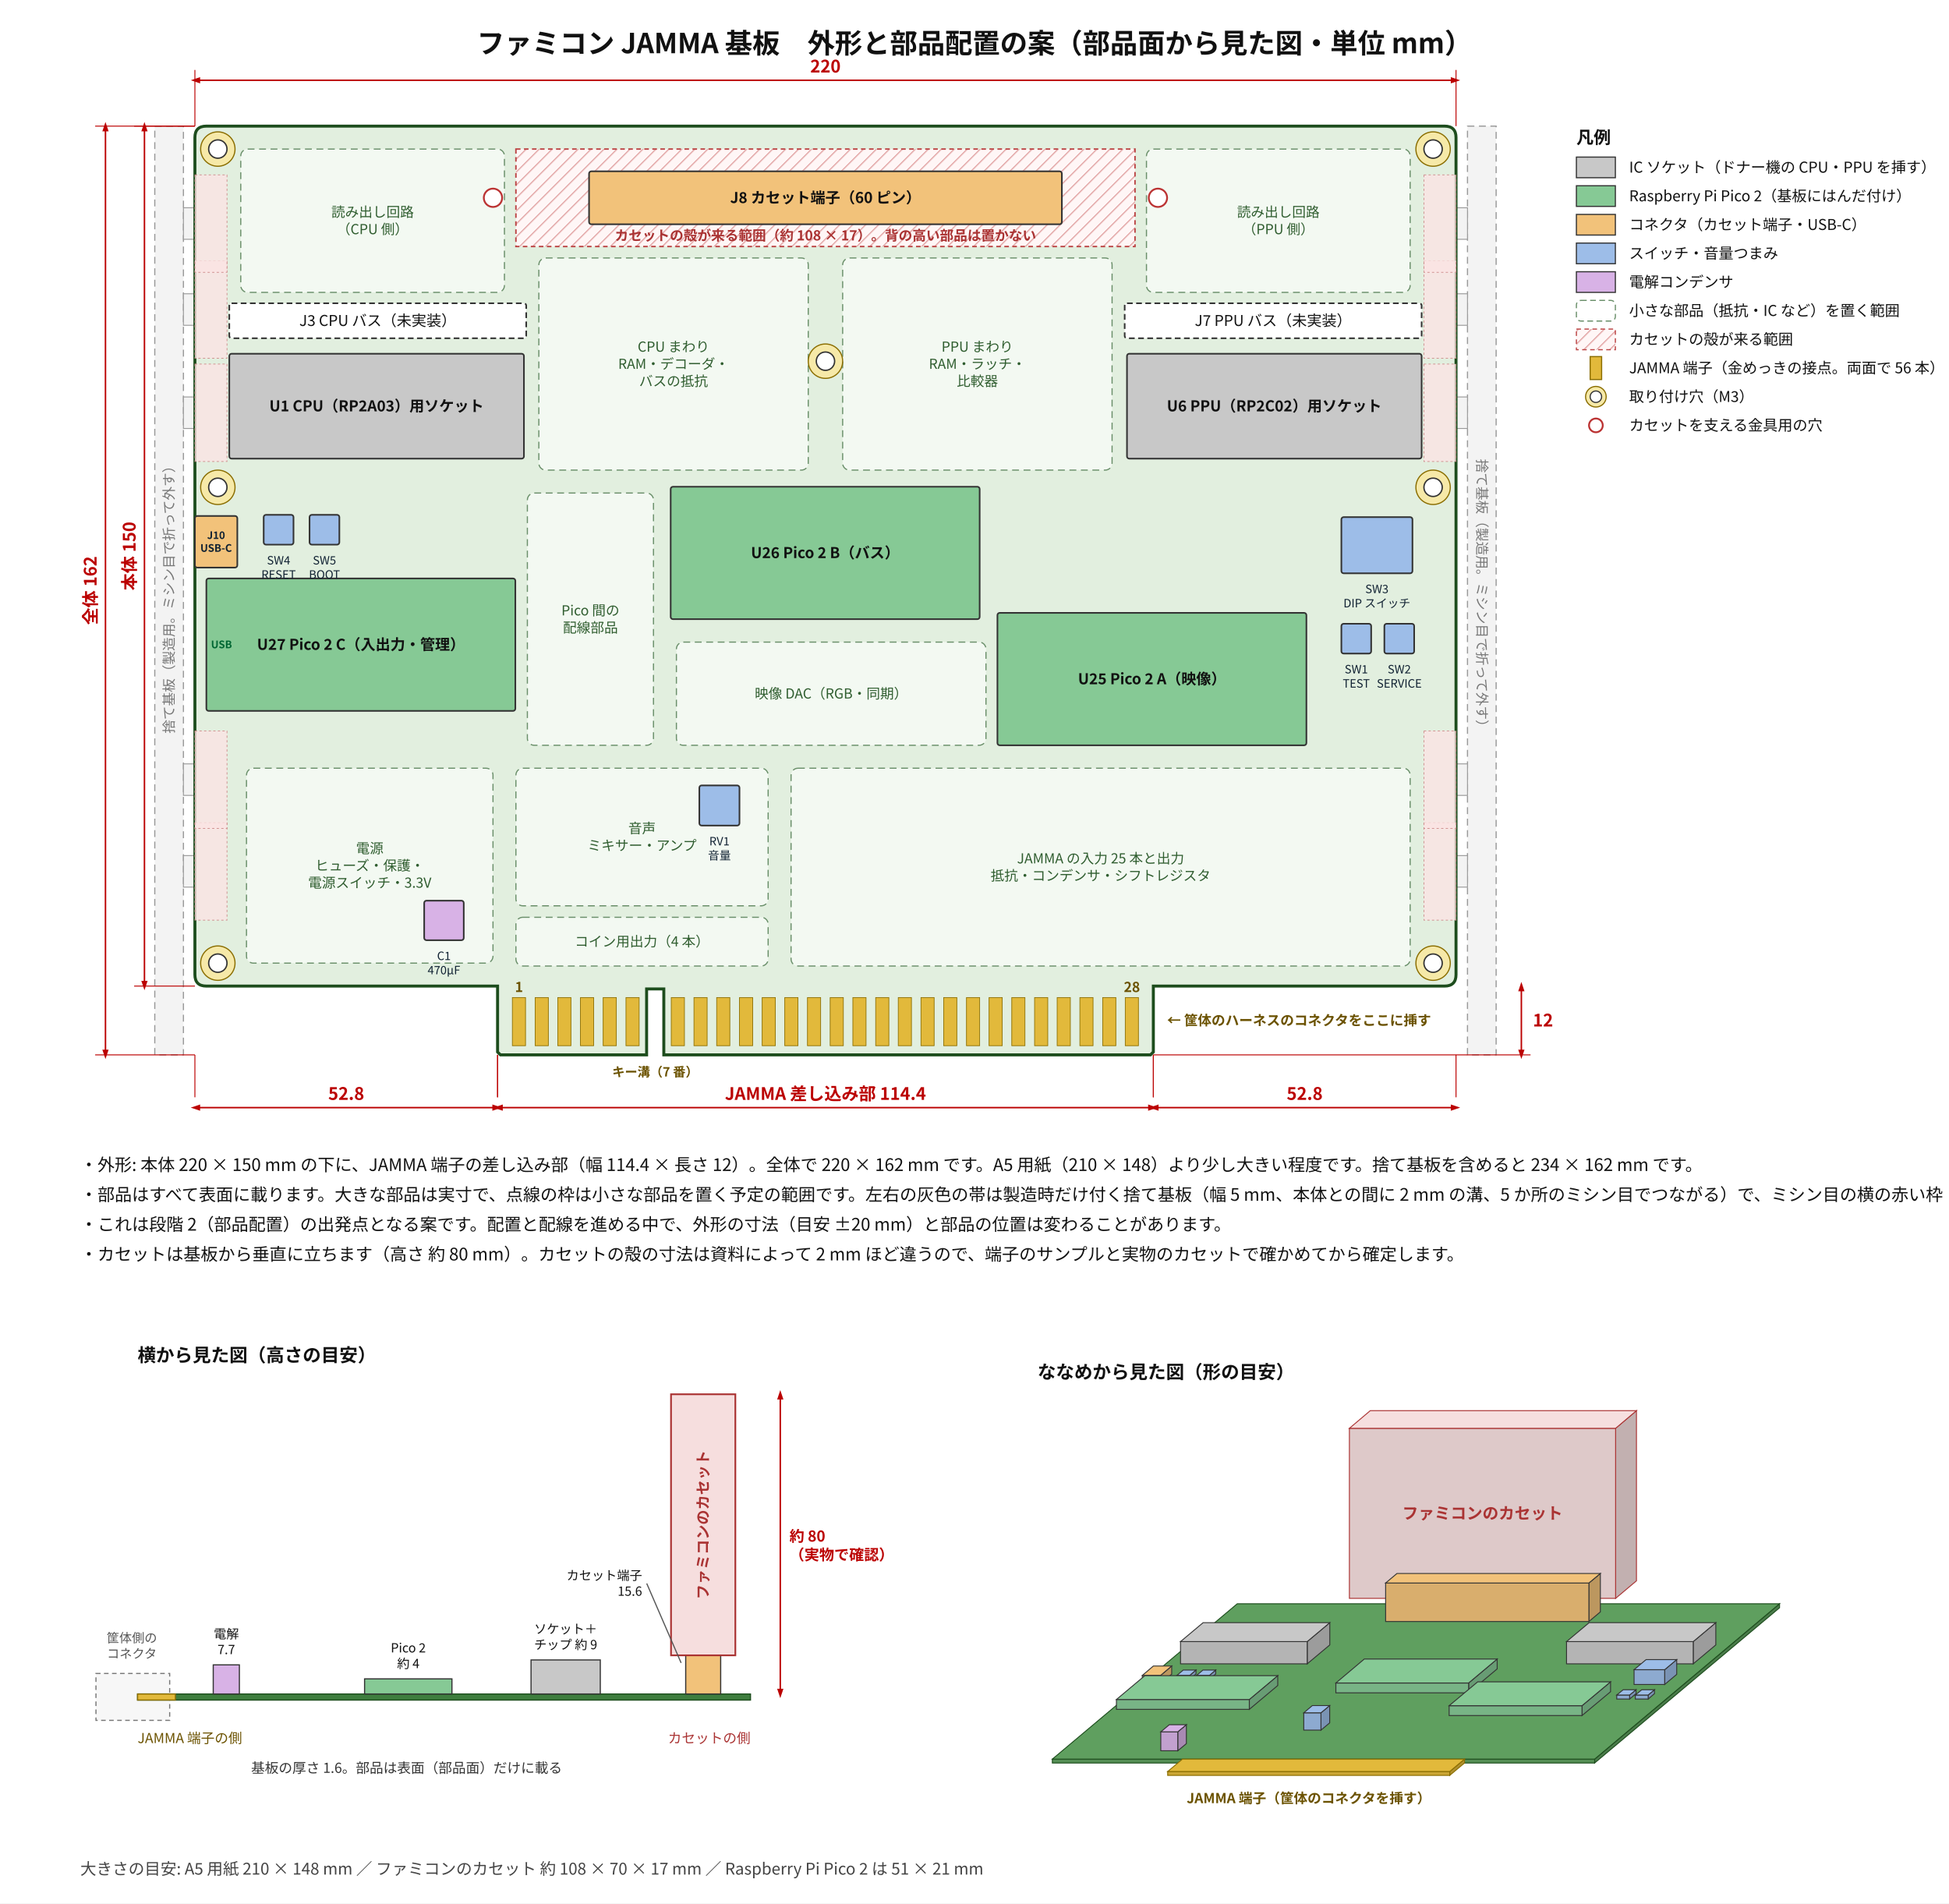
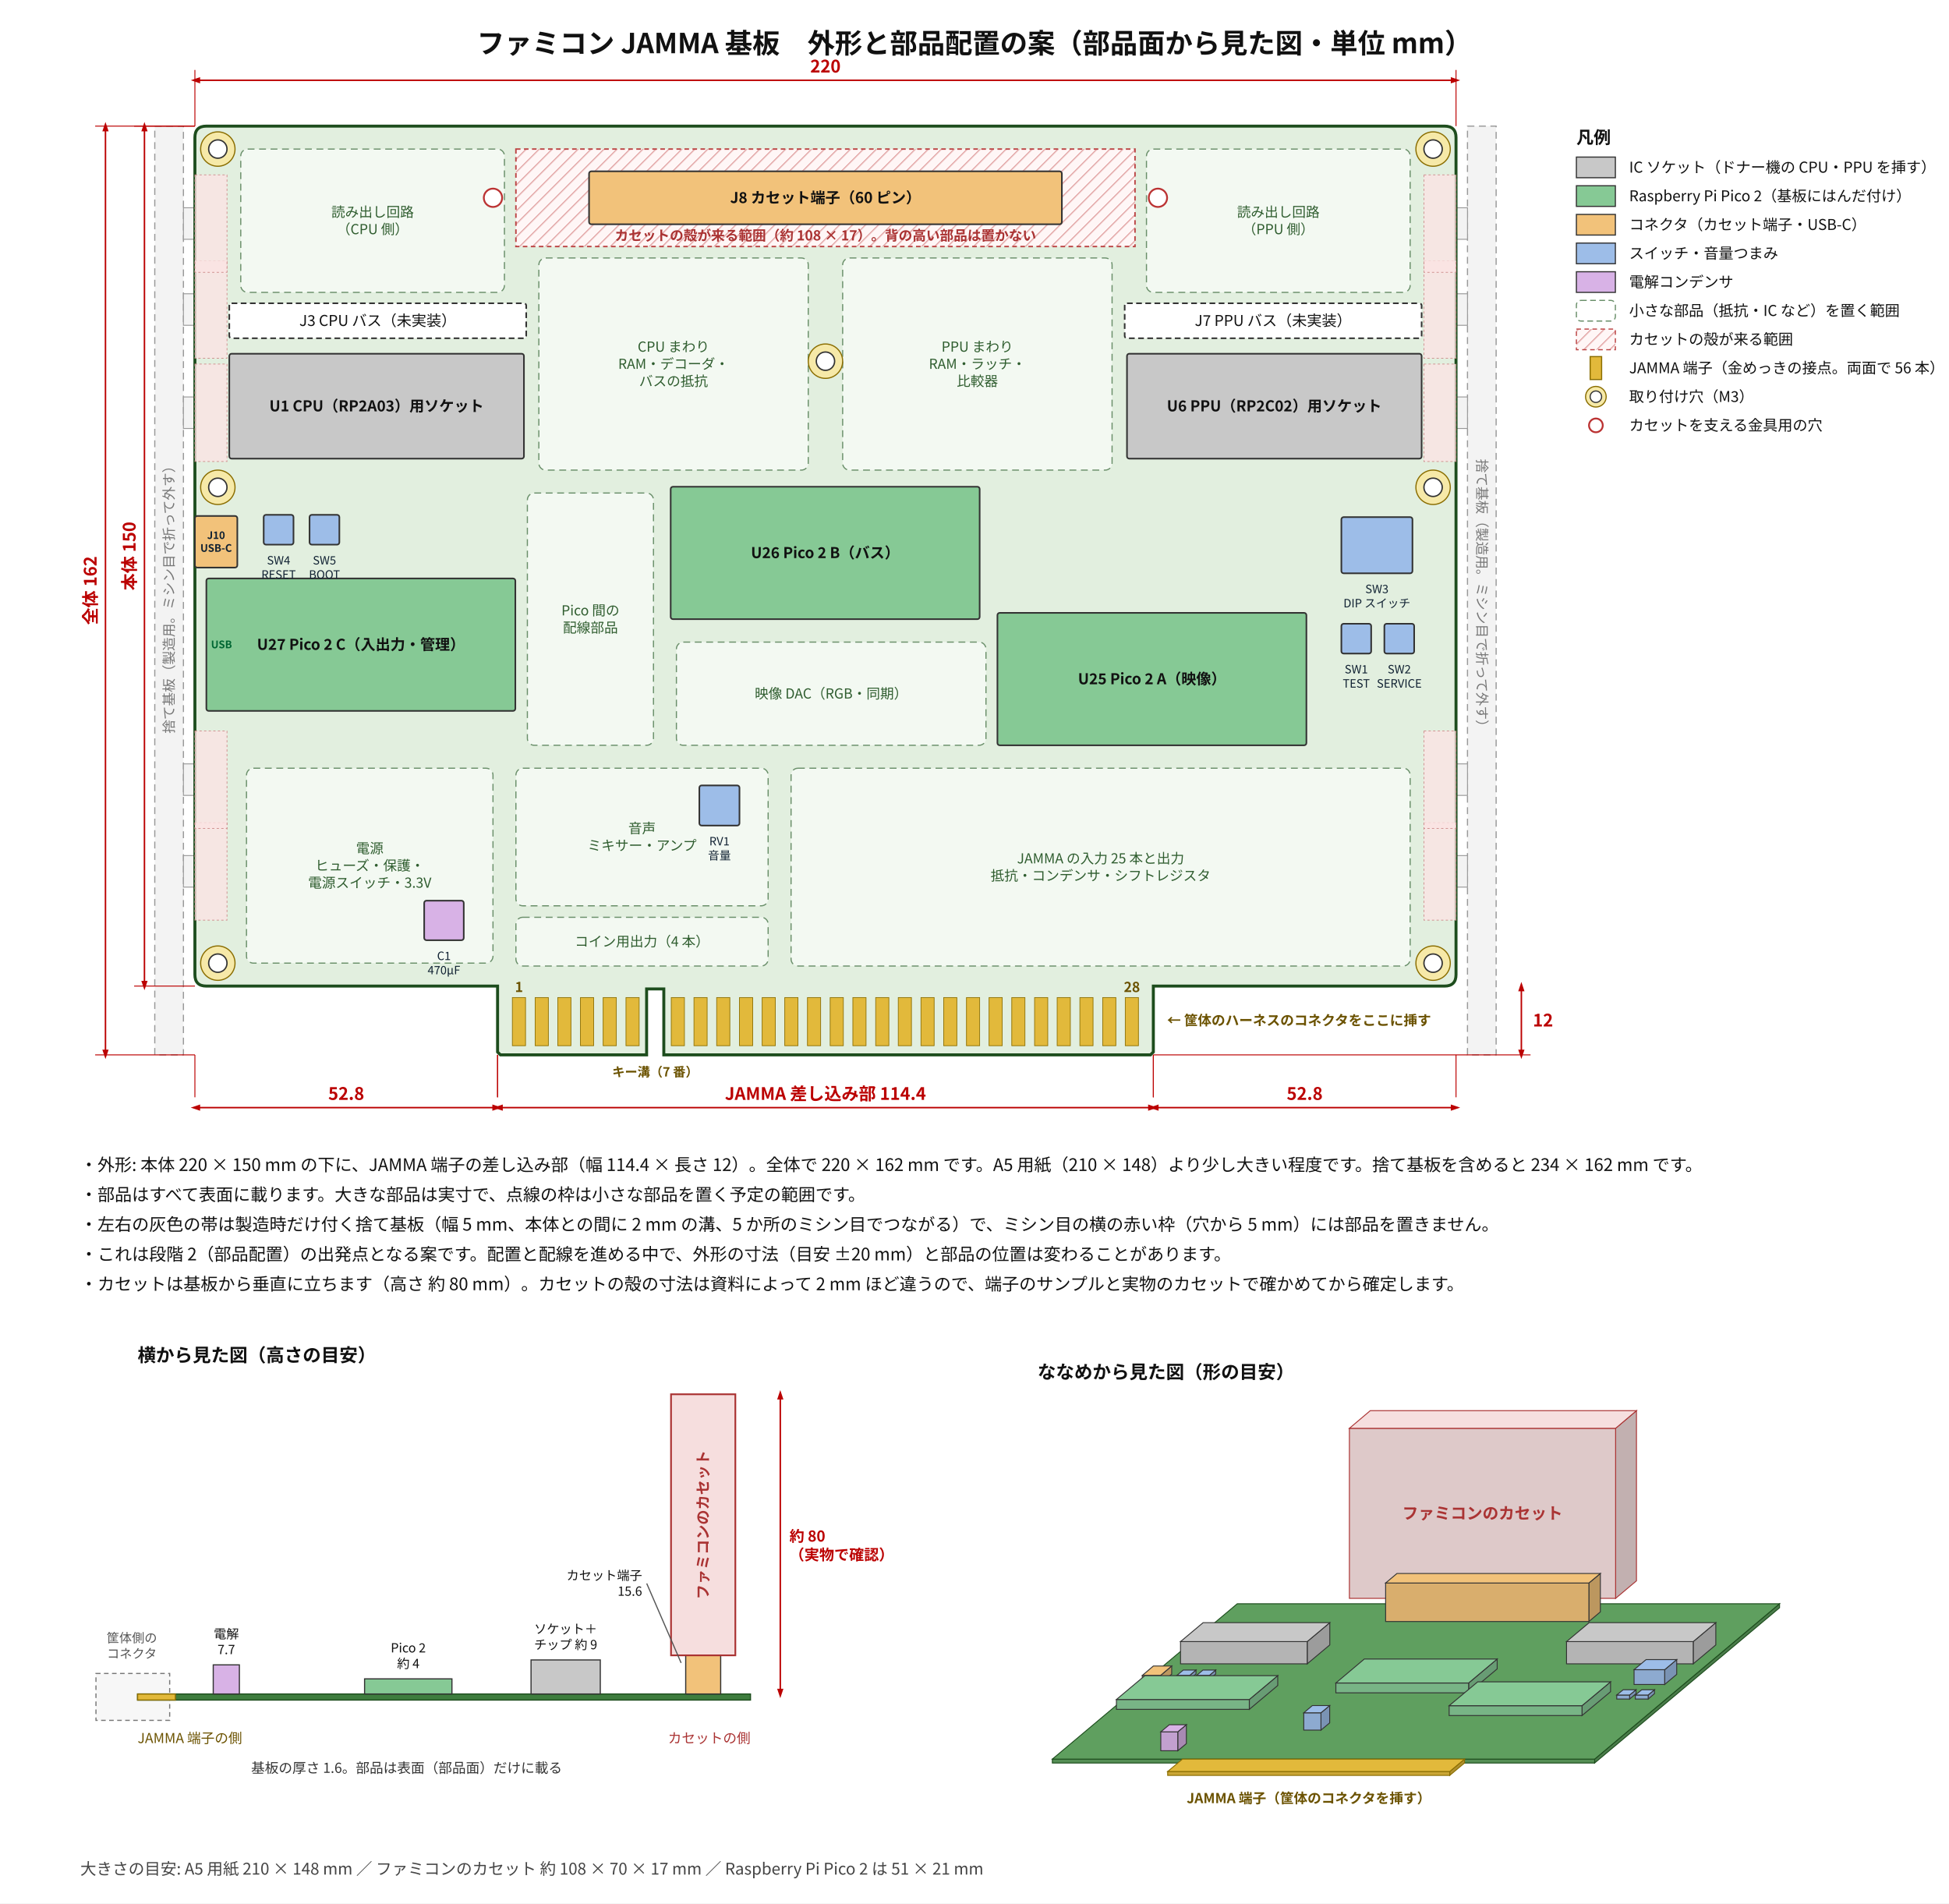
<svg xmlns="http://www.w3.org/2000/svg" width="1700" height="1660" viewBox="0 0 1700 1660" font-family="IPAPGothic, 'IPA Pゴシック', 'Noto Sans CJK JP', sans-serif">
  <defs>
    <marker id="a" viewBox="0 0 10 10" refX="5" refY="5" markerWidth="7" markerHeight="7" orient="auto-start-reverse">
      <path d="M 0 2 L 9 5 L 0 8 z" fill="#b00" />
    </marker>
    <pattern id="hatch" width="8" height="8" patternUnits="userSpaceOnUse" patternTransform="rotate(45)">
      <rect width="8" height="8" fill="#fff6f6" />
      <line x1="0" y1="0" x2="0" y2="8" stroke="#e2a5a5" stroke-width="2" />
    </pattern>
  </defs>
  <rect width="1700" height="1660" fill="#ffffff" />
  <text x="850.0" y="38.0" font-size="24" text-anchor="middle" font-weight="bold" fill="#111" dominant-baseline="middle">ファミコン JAMMA 基板　外形と部品配置の案（部品面から見た図・単位 mm）</text>
  <rect x="135.0" y="110.0" width="25.0" height="810.0" fill="#f3f3f3" stroke="#999" stroke-width="1.0" rx="0" fill-opacity="1.0" stroke-dasharray="6 4" />
  <rect x="1280.0" y="110.0" width="25.0" height="810.0" fill="#f3f3f3" stroke="#999" stroke-width="1.0" rx="0" fill-opacity="1.0" stroke-dasharray="6 4" />
  <rect x="160.0" y="746.2" width="10.0" height="27.5" fill="#f3f3f3" stroke="#999" stroke-width="0.8" rx="0" fill-opacity="1.0" />
  <rect x="1270.0" y="746.2" width="10.0" height="27.5" fill="#f3f3f3" stroke="#999" stroke-width="0.8" rx="0" fill-opacity="1.0" />
  <rect x="160.0" y="666.2" width="10.0" height="27.5" fill="#f3f3f3" stroke="#999" stroke-width="0.8" rx="0" fill-opacity="1.0" />
  <rect x="1270.0" y="666.2" width="10.0" height="27.5" fill="#f3f3f3" stroke="#999" stroke-width="0.8" rx="0" fill-opacity="1.0" />
  <rect x="160.0" y="346.2" width="10.0" height="27.5" fill="#f3f3f3" stroke="#999" stroke-width="0.8" rx="0" fill-opacity="1.0" />
  <rect x="1270.0" y="346.2" width="10.0" height="27.5" fill="#f3f3f3" stroke="#999" stroke-width="0.8" rx="0" fill-opacity="1.0" />
  <rect x="160.0" y="256.2" width="10.0" height="27.5" fill="#f3f3f3" stroke="#999" stroke-width="0.8" rx="0" fill-opacity="1.0" />
  <rect x="1270.0" y="256.2" width="10.0" height="27.5" fill="#f3f3f3" stroke="#999" stroke-width="0.8" rx="0" fill-opacity="1.0" />
  <rect x="160.0" y="181.2" width="10.0" height="27.5" fill="#f3f3f3" stroke="#999" stroke-width="0.8" rx="0" fill-opacity="1.0" />
  <rect x="1270.0" y="181.2" width="10.0" height="27.5" fill="#f3f3f3" stroke="#999" stroke-width="0.8" rx="0" fill-opacity="1.0" />
  <text x="147.5" y="520.0" font-size="12" text-anchor="middle" font-weight="normal" fill="#777" dominant-baseline="middle" transform="rotate(-90 147.5 520.0)">捨て基板（製造用。ミシン目で折って外す）</text>
  <text x="1292.5" y="520.0" font-size="12" text-anchor="middle" font-weight="normal" fill="#777" dominant-baseline="middle" transform="rotate(90 1292.5 520.0)">捨て基板（製造用。ミシン目で折って外す）</text>
  <path d="M 180.0 860.0 L 434.0 860.0 L 434.0 917.5 L 436.5 920.0 L 564.0 920.0 L 564.0 862.5 L 579.0 862.5 L 579.0 920.0 L 1003.5 920.0 L 1006.0 917.5 L 1006.0 860.0 L 1260.0 860.0 Q 1270.0 860.0 1270.0 850.0 L 1270.0 120.0 Q 1270.0 110.0 1260.0 110.0 L 180.0 110.0 Q 170.0 110.0 170.0 120.0 L 170.0 850.0 Q 170.0 860.0 180.0 860.0 Z" fill="#e2efdf" stroke="#1d4d1d" stroke-width="2.6" />
  <rect x="170.0" y="717.5" width="28.0" height="85.0" fill="#fbe3e3" stroke="#c88" stroke-width="0.6" rx="0" fill-opacity="0.8" stroke-dasharray="2 2" />
  <rect x="1242.0" y="717.5" width="28.0" height="85.0" fill="#fbe3e3" stroke="#c88" stroke-width="0.6" rx="0" fill-opacity="0.8" stroke-dasharray="2 2" />
  <rect x="170.0" y="637.5" width="28.0" height="85.0" fill="#fbe3e3" stroke="#c88" stroke-width="0.6" rx="0" fill-opacity="0.8" stroke-dasharray="2 2" />
  <rect x="1242.0" y="637.5" width="28.0" height="85.0" fill="#fbe3e3" stroke="#c88" stroke-width="0.6" rx="0" fill-opacity="0.8" stroke-dasharray="2 2" />
  <rect x="170.0" y="317.5" width="28.0" height="85.0" fill="#fbe3e3" stroke="#c88" stroke-width="0.6" rx="0" fill-opacity="0.8" stroke-dasharray="2 2" />
  <rect x="1242.0" y="317.5" width="28.0" height="85.0" fill="#fbe3e3" stroke="#c88" stroke-width="0.6" rx="0" fill-opacity="0.8" stroke-dasharray="2 2" />
  <rect x="170.0" y="227.5" width="28.0" height="85.0" fill="#fbe3e3" stroke="#c88" stroke-width="0.6" rx="0" fill-opacity="0.8" stroke-dasharray="2 2" />
  <rect x="1242.0" y="227.5" width="28.0" height="85.0" fill="#fbe3e3" stroke="#c88" stroke-width="0.6" rx="0" fill-opacity="0.8" stroke-dasharray="2 2" />
  <rect x="170.0" y="152.5" width="28.0" height="85.0" fill="#fbe3e3" stroke="#c88" stroke-width="0.6" rx="0" fill-opacity="0.8" stroke-dasharray="2 2" />
  <rect x="1242.0" y="152.5" width="28.0" height="85.0" fill="#fbe3e3" stroke="#c88" stroke-width="0.6" rx="0" fill-opacity="0.8" stroke-dasharray="2 2" />
  <rect x="215.0" y="670.0" width="215.0" height="170.0" fill="#ffffff" stroke="#6a8f6a" stroke-width="1.0" rx="6" fill-opacity="0.6" stroke-dasharray="6 4" />
  <text x="322.5" y="740.0" font-size="12" text-anchor="middle" font-weight="normal" fill="#2f5d2f" dominant-baseline="middle">電源</text>
  <text x="322.5" y="755.0" font-size="12" text-anchor="middle" font-weight="normal" fill="#2f5d2f" dominant-baseline="middle">ヒューズ・保護・</text>
  <text x="322.5" y="770.0" font-size="12" text-anchor="middle" font-weight="normal" fill="#2f5d2f" dominant-baseline="middle">電源スイッチ・3.3V</text>
  <rect x="450.0" y="800.0" width="220.0" height="42.5" fill="#ffffff" stroke="#6a8f6a" stroke-width="1.0" rx="6" fill-opacity="0.6" stroke-dasharray="6 4" />
  <text x="560.0" y="821.2" font-size="12" text-anchor="middle" font-weight="normal" fill="#2f5d2f" dominant-baseline="middle">コイン用出力（4 本）</text>
  <rect x="450.0" y="670.0" width="220.0" height="120.0" fill="#ffffff" stroke="#6a8f6a" stroke-width="1.0" rx="6" fill-opacity="0.6" stroke-dasharray="6 4" />
  <text x="560.0" y="722.5" font-size="12" text-anchor="middle" font-weight="normal" fill="#2f5d2f" dominant-baseline="middle">音声</text>
  <text x="560.0" y="737.5" font-size="12" text-anchor="middle" font-weight="normal" fill="#2f5d2f" dominant-baseline="middle">ミキサー・アンプ</text>
  <rect x="690.0" y="670.0" width="540.0" height="172.5" fill="#ffffff" stroke="#6a8f6a" stroke-width="1.0" rx="6" fill-opacity="0.6" stroke-dasharray="6 4" />
  <text x="960.0" y="748.8" font-size="12" text-anchor="middle" font-weight="normal" fill="#2f5d2f" dominant-baseline="middle">JAMMA の入力 25 本と出力</text>
  <text x="960.0" y="763.8" font-size="12" text-anchor="middle" font-weight="normal" fill="#2f5d2f" dominant-baseline="middle">抵抗・コンデンサ・シフトレジスタ</text>
  <rect x="590.0" y="560.0" width="270.0" height="90.0" fill="#ffffff" stroke="#6a8f6a" stroke-width="1.0" rx="6" fill-opacity="0.6" stroke-dasharray="6 4" />
  <text x="725.0" y="605.0" font-size="12" text-anchor="middle" font-weight="normal" fill="#2f5d2f" dominant-baseline="middle">映像 DAC（RGB・同期）</text>
  <rect x="460.0" y="430.0" width="110.0" height="220.0" fill="#ffffff" stroke="#6a8f6a" stroke-width="1.0" rx="6" fill-opacity="0.6" stroke-dasharray="6 4" />
  <text x="515.0" y="532.5" font-size="12" text-anchor="middle" font-weight="normal" fill="#2f5d2f" dominant-baseline="middle">Pico 間の</text>
  <text x="515.0" y="547.5" font-size="12" text-anchor="middle" font-weight="normal" fill="#2f5d2f" dominant-baseline="middle">配線部品</text>
  <rect x="470.0" y="225.0" width="235.0" height="185.0" fill="#ffffff" stroke="#6a8f6a" stroke-width="1.0" rx="6" fill-opacity="0.6" stroke-dasharray="6 4" />
  <text x="587.5" y="302.5" font-size="12" text-anchor="middle" font-weight="normal" fill="#2f5d2f" dominant-baseline="middle">CPU まわり</text>
  <text x="587.5" y="317.5" font-size="12" text-anchor="middle" font-weight="normal" fill="#2f5d2f" dominant-baseline="middle">RAM・デコーダ・</text>
  <text x="587.5" y="332.5" font-size="12" text-anchor="middle" font-weight="normal" fill="#2f5d2f" dominant-baseline="middle">バスの抵抗</text>
  <rect x="735.0" y="225.0" width="235.0" height="185.0" fill="#ffffff" stroke="#6a8f6a" stroke-width="1.0" rx="6" fill-opacity="0.6" stroke-dasharray="6 4" />
  <text x="852.5" y="302.5" font-size="12" text-anchor="middle" font-weight="normal" fill="#2f5d2f" dominant-baseline="middle">PPU まわり</text>
  <text x="852.5" y="317.5" font-size="12" text-anchor="middle" font-weight="normal" fill="#2f5d2f" dominant-baseline="middle">RAM・ラッチ・</text>
  <text x="852.5" y="332.5" font-size="12" text-anchor="middle" font-weight="normal" fill="#2f5d2f" dominant-baseline="middle">比較器</text>
  <rect x="210.0" y="130.0" width="230.0" height="125.0" fill="#ffffff" stroke="#6a8f6a" stroke-width="1.0" rx="6" fill-opacity="0.6" stroke-dasharray="6 4" />
  <text x="325.0" y="185.0" font-size="12" text-anchor="middle" font-weight="normal" fill="#2f5d2f" dominant-baseline="middle">読み出し回路</text>
  <text x="325.0" y="200.0" font-size="12" text-anchor="middle" font-weight="normal" fill="#2f5d2f" dominant-baseline="middle">（CPU 側）</text>
  <rect x="1000.0" y="130.0" width="230.0" height="125.0" fill="#ffffff" stroke="#6a8f6a" stroke-width="1.0" rx="6" fill-opacity="0.6" stroke-dasharray="6 4" />
  <text x="1115.0" y="185.0" font-size="12" text-anchor="middle" font-weight="normal" fill="#2f5d2f" dominant-baseline="middle">読み出し回路</text>
  <text x="1115.0" y="200.0" font-size="12" text-anchor="middle" font-weight="normal" fill="#2f5d2f" dominant-baseline="middle">（PPU 側）</text>
  <rect x="450.0" y="130.0" width="540.0" height="85.0" fill="url(#hatch)" stroke="#b44" stroke-width="1.3" rx="0" fill-opacity="1.0" stroke-dasharray="4 3" />
  <text x="720.0" y="205.5" font-size="12" text-anchor="middle" font-weight="bold" fill="#a33" dominant-baseline="middle">カセットの殻が来る範囲（約 108 × 17）。背の高い部品は置かない</text>
  <rect x="513.8" y="149.4" width="412.4" height="46.2" fill="#f2c27a" stroke="#333" stroke-width="1.4" rx="2" fill-opacity="1.0" />
  <text x="720.0" y="172.5" font-size="13" text-anchor="middle" font-weight="bold" fill="#111" dominant-baseline="middle">J8 カセット端子（60 ピン）</text>
  <rect x="200.0" y="308.5" width="257.0" height="91.5" fill="#c8c8c8" stroke="#333" stroke-width="1.4" rx="2" fill-opacity="1.0" />
  <text x="328.5" y="354.2" font-size="13" text-anchor="middle" font-weight="bold" fill="#111" dominant-baseline="middle">U1 CPU（RP2A03）用ソケット</text>
  <rect x="983.0" y="308.5" width="257.0" height="91.5" fill="#c8c8c8" stroke="#333" stroke-width="1.4" rx="2" fill-opacity="1.0" />
  <text x="1111.5" y="354.2" font-size="13" text-anchor="middle" font-weight="bold" fill="#111" dominant-baseline="middle">U6 PPU（RP2C02）用ソケット</text>
  <rect x="180.0" y="504.5" width="269.5" height="115.5" fill="#86c995" stroke="#333" stroke-width="1.4" rx="2" fill-opacity="1.0" />
  <text x="314.8" y="562.2" font-size="13" text-anchor="middle" font-weight="bold" fill="#111" dominant-baseline="middle">U27 Pico 2 C（入出力・管理）</text>
  <rect x="585.0" y="424.5" width="269.5" height="115.5" fill="#86c995" stroke="#333" stroke-width="1.4" rx="2" fill-opacity="1.0" />
  <text x="719.8" y="482.2" font-size="13" text-anchor="middle" font-weight="bold" fill="#111" dominant-baseline="middle">U26 Pico 2 B（バス）</text>
  <rect x="870.0" y="534.5" width="269.5" height="115.5" fill="#86c995" stroke="#333" stroke-width="1.4" rx="2" fill-opacity="1.0" />
  <text x="1004.8" y="592.2" font-size="13" text-anchor="middle" font-weight="bold" fill="#111" dominant-baseline="middle">U25 Pico 2 A（映像）</text>
  <rect x="170.0" y="450.0" width="37.0" height="45.0" fill="#f2c27a" stroke="#333" stroke-width="1.4" rx="2" fill-opacity="1.0" />
  <text x="188.5" y="466.9" font-size="9" text-anchor="middle" font-weight="bold" fill="#123" dominant-baseline="middle">J10</text>
  <text x="188.5" y="478.1" font-size="9" text-anchor="middle" font-weight="bold" fill="#123" dominant-baseline="middle">USB-C</text>
  <rect x="230.0" y="449.0" width="26.0" height="26.0" fill="#9dbde8" stroke="#333" stroke-width="1.4" rx="2" fill-opacity="1.0" />
  <text x="243.0" y="488.8" font-size="10" text-anchor="middle" font-weight="normal" fill="#123" dominant-baseline="middle">SW4</text>
  <text x="243.0" y="501.2" font-size="10" text-anchor="middle" font-weight="normal" fill="#123" dominant-baseline="middle">RESET</text>
  <rect x="270.0" y="449.0" width="26.0" height="26.0" fill="#9dbde8" stroke="#333" stroke-width="1.4" rx="2" fill-opacity="1.0" />
  <text x="283.0" y="488.8" font-size="10" text-anchor="middle" font-weight="normal" fill="#123" dominant-baseline="middle">SW5</text>
  <text x="283.0" y="501.2" font-size="10" text-anchor="middle" font-weight="normal" fill="#123" dominant-baseline="middle">BOOT</text>
  <rect x="1170.0" y="451.0" width="62.0" height="49.0" fill="#9dbde8" stroke="#333" stroke-width="1.4" rx="2" fill-opacity="1.0" />
  <text x="1201.0" y="513.8" font-size="10" text-anchor="middle" font-weight="normal" fill="#123" dominant-baseline="middle">SW3</text>
  <text x="1201.0" y="526.2" font-size="10" text-anchor="middle" font-weight="normal" fill="#123" dominant-baseline="middle">DIP スイッチ</text>
  <rect x="1170.0" y="544.0" width="26.0" height="26.0" fill="#9dbde8" stroke="#333" stroke-width="1.4" rx="2" fill-opacity="1.0" />
  <text x="1183.0" y="583.8" font-size="10" text-anchor="middle" font-weight="normal" fill="#123" dominant-baseline="middle">SW1</text>
  <text x="1183.0" y="596.2" font-size="10" text-anchor="middle" font-weight="normal" fill="#123" dominant-baseline="middle">TEST</text>
  <rect x="1207.5" y="544.0" width="26.0" height="26.0" fill="#9dbde8" stroke="#333" stroke-width="1.4" rx="2" fill-opacity="1.0" />
  <text x="1220.5" y="583.8" font-size="10" text-anchor="middle" font-weight="normal" fill="#123" dominant-baseline="middle">SW2</text>
  <text x="1220.5" y="596.2" font-size="10" text-anchor="middle" font-weight="normal" fill="#123" dominant-baseline="middle">SERVICE</text>
  <rect x="610.0" y="685.0" width="35.0" height="35.0" fill="#9dbde8" stroke="#333" stroke-width="1.4" rx="2" fill-opacity="1.0" />
  <text x="627.5" y="733.8" font-size="10" text-anchor="middle" font-weight="normal" fill="#123" dominant-baseline="middle">RV1</text>
  <text x="627.5" y="746.2" font-size="10" text-anchor="middle" font-weight="normal" fill="#123" dominant-baseline="middle">音量</text>
  <rect x="370.0" y="785.5" width="34.5" height="34.5" fill="#d8b2e6" stroke="#333" stroke-width="1.4" rx="2" fill-opacity="1.0" />
  <text x="387.2" y="833.8" font-size="10" text-anchor="middle" font-weight="normal" fill="#123" dominant-baseline="middle">C1</text>
  <text x="387.2" y="846.2" font-size="10" text-anchor="middle" font-weight="normal" fill="#123" dominant-baseline="middle">470µF</text>
  <rect x="200.0" y="264.5" width="259.0" height="30.5" fill="#ffffff" stroke="#333" stroke-width="1.4" rx="2" fill-opacity="1.0" stroke-dasharray="5 3" />
  <text x="329.5" y="279.7" font-size="13" text-anchor="middle" font-weight="normal" fill="#111" dominant-baseline="middle">J3 CPU バス（未実装）</text>
  <rect x="981.0" y="264.5" width="259.0" height="30.5" fill="#ffffff" stroke="#333" stroke-width="1.4" rx="2" fill-opacity="1.0" stroke-dasharray="5 3" />
  <text x="1110.5" y="279.7" font-size="13" text-anchor="middle" font-weight="normal" fill="#111" dominant-baseline="middle">J7 PPU バス（未実装）</text>
  <text x="184.0" y="562.2" font-size="9" text-anchor="start" font-weight="bold" fill="#063" dominant-baseline="middle">USB</text>
  <circle cx="190.0" cy="840.0" r="15.0" fill="#f6e9a8" stroke="#8a6d00" stroke-width="1" />
  <circle cx="190.0" cy="840.0" r="8.0" fill="#ffffff" stroke="#333" stroke-width="1.2" />
  <circle cx="1250.0" cy="840.0" r="15.0" fill="#f6e9a8" stroke="#8a6d00" stroke-width="1" />
  <circle cx="1250.0" cy="840.0" r="8.0" fill="#ffffff" stroke="#333" stroke-width="1.2" />
  <circle cx="190.0" cy="130.0" r="15.0" fill="#f6e9a8" stroke="#8a6d00" stroke-width="1" />
  <circle cx="190.0" cy="130.0" r="8.0" fill="#ffffff" stroke="#333" stroke-width="1.2" />
  <circle cx="1250.0" cy="130.0" r="15.0" fill="#f6e9a8" stroke="#8a6d00" stroke-width="1" />
  <circle cx="1250.0" cy="130.0" r="8.0" fill="#ffffff" stroke="#333" stroke-width="1.2" />
  <circle cx="190.0" cy="425.0" r="15.0" fill="#f6e9a8" stroke="#8a6d00" stroke-width="1" />
  <circle cx="190.0" cy="425.0" r="8.0" fill="#ffffff" stroke="#333" stroke-width="1.2" />
  <circle cx="1250.0" cy="425.0" r="15.0" fill="#f6e9a8" stroke="#8a6d00" stroke-width="1" />
  <circle cx="1250.0" cy="425.0" r="8.0" fill="#ffffff" stroke="#333" stroke-width="1.2" />
  <circle cx="720.0" cy="315.0" r="15.0" fill="#f6e9a8" stroke="#8a6d00" stroke-width="1" />
  <circle cx="720.0" cy="315.0" r="8.0" fill="#ffffff" stroke="#333" stroke-width="1.2" />
  <circle cx="430.0" cy="172.5" r="8.0" fill="#ffffff" stroke="#b33" stroke-width="1.6" />
  <circle cx="1010.0" cy="172.5" r="8.0" fill="#ffffff" stroke="#b33" stroke-width="1.6" />
  <rect x="446.9" y="870.0" width="11.5" height="42.0" fill="#e2b93b" stroke="#8a6d00" stroke-width="0.6" />
  <rect x="466.8" y="870.0" width="11.5" height="42.0" fill="#e2b93b" stroke="#8a6d00" stroke-width="0.6" />
  <rect x="486.5" y="870.0" width="11.5" height="42.0" fill="#e2b93b" stroke="#8a6d00" stroke-width="0.6" />
  <rect x="506.3" y="870.0" width="11.5" height="42.0" fill="#e2b93b" stroke="#8a6d00" stroke-width="0.6" />
  <rect x="526.1" y="870.0" width="11.5" height="42.0" fill="#e2b93b" stroke="#8a6d00" stroke-width="0.6" />
  <rect x="546.0" y="870.0" width="11.5" height="42.0" fill="#e2b93b" stroke="#8a6d00" stroke-width="0.6" />
  <rect x="585.5" y="870.0" width="11.5" height="42.0" fill="#e2b93b" stroke="#8a6d00" stroke-width="0.6" />
  <rect x="605.3" y="870.0" width="11.5" height="42.0" fill="#e2b93b" stroke="#8a6d00" stroke-width="0.6" />
  <rect x="625.1" y="870.0" width="11.5" height="42.0" fill="#e2b93b" stroke="#8a6d00" stroke-width="0.6" />
  <rect x="645.0" y="870.0" width="11.5" height="42.0" fill="#e2b93b" stroke="#8a6d00" stroke-width="0.6" />
  <rect x="664.8" y="870.0" width="11.5" height="42.0" fill="#e2b93b" stroke="#8a6d00" stroke-width="0.6" />
  <rect x="684.5" y="870.0" width="11.5" height="42.0" fill="#e2b93b" stroke="#8a6d00" stroke-width="0.6" />
  <rect x="704.3" y="870.0" width="11.5" height="42.0" fill="#e2b93b" stroke="#8a6d00" stroke-width="0.6" />
  <rect x="724.1" y="870.0" width="11.5" height="42.0" fill="#e2b93b" stroke="#8a6d00" stroke-width="0.6" />
  <rect x="743.9" y="870.0" width="11.5" height="42.0" fill="#e2b93b" stroke="#8a6d00" stroke-width="0.6" />
  <rect x="763.8" y="870.0" width="11.5" height="42.0" fill="#e2b93b" stroke="#8a6d00" stroke-width="0.6" />
  <rect x="783.5" y="870.0" width="11.5" height="42.0" fill="#e2b93b" stroke="#8a6d00" stroke-width="0.6" />
  <rect x="803.3" y="870.0" width="11.5" height="42.0" fill="#e2b93b" stroke="#8a6d00" stroke-width="0.6" />
  <rect x="823.1" y="870.0" width="11.5" height="42.0" fill="#e2b93b" stroke="#8a6d00" stroke-width="0.6" />
  <rect x="843.0" y="870.0" width="11.5" height="42.0" fill="#e2b93b" stroke="#8a6d00" stroke-width="0.6" />
  <rect x="862.7" y="870.0" width="11.5" height="42.0" fill="#e2b93b" stroke="#8a6d00" stroke-width="0.6" />
  <rect x="882.5" y="870.0" width="11.5" height="42.0" fill="#e2b93b" stroke="#8a6d00" stroke-width="0.6" />
  <rect x="902.4" y="870.0" width="11.5" height="42.0" fill="#e2b93b" stroke="#8a6d00" stroke-width="0.6" />
  <rect x="922.1" y="870.0" width="11.5" height="42.0" fill="#e2b93b" stroke="#8a6d00" stroke-width="0.6" />
  <rect x="941.9" y="870.0" width="11.5" height="42.0" fill="#e2b93b" stroke="#8a6d00" stroke-width="0.6" />
  <rect x="961.8" y="870.0" width="11.5" height="42.0" fill="#e2b93b" stroke="#8a6d00" stroke-width="0.6" />
  <rect x="981.5" y="870.0" width="11.5" height="42.0" fill="#e2b93b" stroke="#8a6d00" stroke-width="0.6" />
  <text x="452.7" y="861.0" font-size="12" text-anchor="middle" font-weight="bold" fill="#6b5200" dominant-baseline="middle">1</text>
  <text x="987.3" y="861.0" font-size="12" text-anchor="middle" font-weight="bold" fill="#6b5200" dominant-baseline="middle">28</text>
  <text x="571.5" y="935.0" font-size="11" text-anchor="middle" font-weight="bold" fill="#6b5200" dominant-baseline="middle">キー溝（7 番）</text>
  <text x="1018.0" y="890.0" font-size="12" text-anchor="start" font-weight="bold" fill="#6b5200" dominant-baseline="middle">← 筐体のハーネスのコネクタをここに挿す</text>
  <line x1="170.0" y1="70.0" x2="1270.0" y2="70.0" stroke="#b00" stroke-width="1.3" marker-start="url(#a)" marker-end="url(#a)" />
  <line x1="170.0" y1="61.0" x2="170.0" y2="110.0" stroke="#b00" stroke-width="0.8" />
  <line x1="1270.0" y1="61.0" x2="1270.0" y2="110.0" stroke="#b00" stroke-width="0.8" />
  <text x="720.0" y="58.0" font-size="15" text-anchor="middle" font-weight="bold" fill="#b00" dominant-baseline="middle">220</text>
  <line x1="92.0" y1="920.0" x2="92.0" y2="110.0" stroke="#b00" stroke-width="1.3" marker-start="url(#a)" marker-end="url(#a)" />
  <line x1="83.0" y1="920.0" x2="170.0" y2="920.0" stroke="#b00" stroke-width="0.8" />
  <line x1="83.0" y1="110.0" x2="170.0" y2="110.0" stroke="#b00" stroke-width="0.8" />
  <text x="79.0" y="515.0" font-size="15" text-anchor="middle" font-weight="bold" fill="#b00" dominant-baseline="middle" transform="rotate(-90 79.0 515.0)">全体 162</text>
  <line x1="126.0" y1="860.0" x2="126.0" y2="110.0" stroke="#b00" stroke-width="1.3" marker-start="url(#a)" marker-end="url(#a)" />
  <line x1="117.0" y1="860.0" x2="170.0" y2="860.0" stroke="#b00" stroke-width="0.8" />
  <line x1="117.0" y1="110.0" x2="170.0" y2="110.0" stroke="#b00" stroke-width="0.8" />
  <text x="113.0" y="485.0" font-size="15" text-anchor="middle" font-weight="bold" fill="#b00" dominant-baseline="middle" transform="rotate(-90 113.0 485.0)">本体 150</text>
  <line x1="434.0" y1="966.0" x2="1006.0" y2="966.0" stroke="#b00" stroke-width="1.3" marker-start="url(#a)" marker-end="url(#a)" />
  <line x1="434.0" y1="957.0" x2="434.0" y2="920.0" stroke="#b00" stroke-width="0.8" />
  <line x1="1006.0" y1="957.0" x2="1006.0" y2="920.0" stroke="#b00" stroke-width="0.8" />
  <text x="720.0" y="954.0" font-size="15" text-anchor="middle" font-weight="bold" fill="#b00" dominant-baseline="middle">JAMMA 差し込み部 114.4</text>
  <line x1="170.0" y1="966.0" x2="434.0" y2="966.0" stroke="#b00" stroke-width="1.3" marker-start="url(#a)" marker-end="url(#a)" />
  <line x1="170.0" y1="957.0" x2="170.0" y2="920.0" stroke="#b00" stroke-width="0.8" />
  <line x1="434.0" y1="957.0" x2="434.0" y2="920.0" stroke="#b00" stroke-width="0.8" />
  <text x="302.0" y="954.0" font-size="15" text-anchor="middle" font-weight="bold" fill="#b00" dominant-baseline="middle">52.8</text>
  <line x1="1006.0" y1="966.0" x2="1270.0" y2="966.0" stroke="#b00" stroke-width="1.3" marker-start="url(#a)" marker-end="url(#a)" />
  <line x1="1006.0" y1="957.0" x2="1006.0" y2="920.0" stroke="#b00" stroke-width="0.8" />
  <line x1="1270.0" y1="957.0" x2="1270.0" y2="920.0" stroke="#b00" stroke-width="0.8" />
  <text x="1138.0" y="954.0" font-size="15" text-anchor="middle" font-weight="bold" fill="#b00" dominant-baseline="middle">52.8</text>
  <line x1="1327.0" y1="920.0" x2="1327.0" y2="860.0" stroke="#b00" stroke-width="1.3" marker-start="url(#a)" marker-end="url(#a)" />
  <line x1="1006.0" y1="920.0" x2="1335.0" y2="920.0" stroke="#b00" stroke-width="0.8" />
  <text x="1337.0" y="890.0" font-size="15" text-anchor="start" font-weight="bold" fill="#b00" dominant-baseline="middle">12</text>
  <text x="1375.0" y="120.0" font-size="15" text-anchor="start" font-weight="bold" fill="#111" dominant-baseline="middle">凡例</text>
  <rect x="1375" y="137" width="34" height="18" fill="#c8c8c8" stroke="#333" />
  <text x="1421.0" y="146.0" font-size="13" text-anchor="start" font-weight="normal" fill="#111" dominant-baseline="middle">IC ソケット（ドナー機の CPU・PPU を挿す）</text>
  <rect x="1375" y="162" width="34" height="18" fill="#86c995" stroke="#333" />
  <text x="1421.0" y="171.0" font-size="13" text-anchor="start" font-weight="normal" fill="#111" dominant-baseline="middle">Raspberry Pi Pico 2（基板にはんだ付け）</text>
  <rect x="1375" y="187" width="34" height="18" fill="#f2c27a" stroke="#333" />
  <text x="1421.0" y="196.0" font-size="13" text-anchor="start" font-weight="normal" fill="#111" dominant-baseline="middle">コネクタ（カセット端子・USB-C）</text>
  <rect x="1375" y="212" width="34" height="18" fill="#9dbde8" stroke="#333" />
  <text x="1421.0" y="221.0" font-size="13" text-anchor="start" font-weight="normal" fill="#111" dominant-baseline="middle">スイッチ・音量つまみ</text>
  <rect x="1375" y="237" width="34" height="18" fill="#d8b2e6" stroke="#333" />
  <text x="1421.0" y="246.0" font-size="13" text-anchor="start" font-weight="normal" fill="#111" dominant-baseline="middle">電解コンデンサ</text>
  <rect x="1375" y="262" width="34" height="18" fill="#fff" stroke="#6a8f6a" stroke-dasharray="5 3" rx="4" />
  <text x="1421.0" y="271.0" font-size="13" text-anchor="start" font-weight="normal" fill="#111" dominant-baseline="middle">小さな部品（抵抗・IC など）を置く範囲</text>
  <rect x="1375" y="287" width="34" height="18" fill="url(#hatch)" stroke="#b44" stroke-dasharray="4 3" />
  <text x="1421.0" y="296.0" font-size="13" text-anchor="start" font-weight="normal" fill="#111" dominant-baseline="middle">カセットの殻が来る範囲</text>
  <rect x="1387" y="311" width="10" height="20" fill="#e2b93b" stroke="#8a6d00" />
  <text x="1421.0" y="321.0" font-size="13" text-anchor="start" font-weight="normal" fill="#111" dominant-baseline="middle">JAMMA 端子（金めっきの接点。両面で 56 本）</text>
  <circle cx="1392" cy="346" r="9" fill="#f6e9a8" stroke="#8a6d00" />
  <circle cx="1392" cy="346" r="5" fill="#fff" stroke="#333" />
  <text x="1421.0" y="346.0" font-size="13" text-anchor="start" font-weight="normal" fill="#111" dominant-baseline="middle">取り付け穴（M3）</text>
  <circle cx="1392" cy="371" r="6" fill="#fff" stroke="#b33" stroke-width="1.6" />
  <text x="1421.0" y="371.0" font-size="13" text-anchor="start" font-weight="normal" fill="#111" dominant-baseline="middle">カセットを支える金具用の穴</text>
  <text x="70.0" y="1016.0" font-size="15" text-anchor="start" font-weight="normal" fill="#111" dominant-baseline="middle">・外形: 本体 220 × 150 mm の下に、JAMMA 端子の差し込み部（幅 114.4 × 長さ 12）。全体で 220 × 162 mm です。A5 用紙（210 × 148）より少し大きい程度です。捨て基板を含めると 234 × 162 mm です。</text>
-   <text x="70.0" y="1042.0" font-size="15" text-anchor="start" font-weight="normal" fill="#111" dominant-baseline="middle">・部品はすべて表面に載ります。大きな部品は実寸で、点線の枠は小さな部品を置く予定の範囲です。左右の灰色の帯は製造時だけ付く捨て基板（幅 5 mm、本体との間に 2 mm の溝、5 か所のミシン目でつながる）で、ミシン目の横の赤い枠（穴から 5 mm）には部品を置きません。</text>
-   <text x="70.0" y="1068.0" font-size="15" text-anchor="start" font-weight="normal" fill="#111" dominant-baseline="middle">・これは段階 2（部品配置）の出発点となる案です。配置と配線を進める中で、外形の寸法（目安 ±20 mm）と部品の位置は変わることがあります。</text>
-   <text x="70.0" y="1094.0" font-size="15" text-anchor="start" font-weight="normal" fill="#111" dominant-baseline="middle">・カセットは基板から垂直に立ちます（高さ 約 80 mm）。カセットの殻の寸法は資料によって 2 mm ほど違うので、端子のサンプルと実物のカセットで確かめてから確定します。</text>
+   <text x="70.0" y="1042.0" font-size="15" text-anchor="start" font-weight="normal" fill="#111" dominant-baseline="middle">・部品はすべて表面に載ります。大きな部品は実寸で、点線の枠は小さな部品を置く予定の範囲です。</text>
+   <text x="70.0" y="1068.0" font-size="15" text-anchor="start" font-weight="normal" fill="#111" dominant-baseline="middle">・左右の灰色の帯は製造時だけ付く捨て基板（幅 5 mm、本体との間に 2 mm の溝、5 か所のミシン目でつながる）で、ミシン目の横の赤い枠（穴から 5 mm）には部品を置きません。</text>
+   <text x="70.0" y="1094.0" font-size="15" text-anchor="start" font-weight="normal" fill="#111" dominant-baseline="middle">・これは段階 2（部品配置）の出発点となる案です。配置と配線を進める中で、外形の寸法（目安 ±20 mm）と部品の位置は変わることがあります。</text>
+   <text x="70.0" y="1120.0" font-size="15" text-anchor="start" font-weight="normal" fill="#111" dominant-baseline="middle">・カセットは基板から垂直に立ちます（高さ 約 80 mm）。カセットの殻の寸法は資料によって 2 mm ほど違うので、端子のサンプルと実物のカセットで確かめてから確定します。</text>
  <text x="120.0" y="1182.0" font-size="16" text-anchor="start" font-weight="bold" fill="#111" dominant-baseline="middle">横から見た図（高さの目安）</text>
  <rect x="83.7" y="1459.5" width="64.3" height="40.9" fill="#f7f7f7" stroke="#777" stroke-dasharray="4 3" />
  <text x="115.0" y="1428.6" font-size="11" text-anchor="middle" font-weight="normal" fill="#555" dominant-baseline="middle">筐体側の</text>
  <text x="115.0" y="1442.3" font-size="11" text-anchor="middle" font-weight="normal" fill="#555" dominant-baseline="middle">コネクタ</text>
  <rect x="120.0" y="1477.4" width="534.6" height="5.3" fill="#3e7d3e" stroke="#1d4d1d" />
  <rect x="120.0" y="1477.4" width="33.0" height="5.3" fill="#e2b93b" stroke="#8a6d00" />
  <rect x="186.0" y="1452.0" width="22.8" height="25.4" fill="#d8b2e6" stroke="#333" />
  <text x="197.4" y="1425.1" font-size="11" text-anchor="middle" font-weight="normal" fill="#111" dominant-baseline="middle">電解</text>
  <text x="197.4" y="1438.8" font-size="11" text-anchor="middle" font-weight="normal" fill="#111" dominant-baseline="middle">7.7</text>
  <rect x="318.0" y="1464.2" width="76.2" height="13.2" fill="#86c995" stroke="#333" />
  <text x="356.1" y="1437.3" font-size="11" text-anchor="middle" font-weight="normal" fill="#111" dominant-baseline="middle">Pico 2</text>
  <text x="356.1" y="1451.0" font-size="11" text-anchor="middle" font-weight="normal" fill="#111" dominant-baseline="middle">約 4</text>
  <rect x="463.2" y="1447.7" width="60.4" height="29.7" fill="#c8c8c8" stroke="#333" />
  <text x="493.4" y="1420.8" font-size="11" text-anchor="middle" font-weight="normal" fill="#111" dominant-baseline="middle">ソケット＋</text>
  <text x="493.4" y="1434.5" font-size="11" text-anchor="middle" font-weight="normal" fill="#111" dominant-baseline="middle">チップ 約 9</text>
  <rect x="598.1" y="1425.9" width="30.5" height="51.5" fill="#f2c27a" stroke="#333" />
  <rect x="585.3" y="1216.0" width="56.1" height="227.7" fill="#f6dede" stroke="#a33" stroke-width="1.5" />
  <text x="613.3" y="1329.8" font-size="13" text-anchor="middle" font-weight="bold" fill="#a33" dominant-baseline="middle" transform="rotate(-90 613.3 1329.8)">ファミコンのカセット</text>
  <line x1="594.1" y1="1450.3" x2="564.1" y2="1381.0" stroke="#555" stroke-width="1" />
  <text x="560.1" y="1374.1" font-size="11" text-anchor="end" font-weight="normal" fill="#111" dominant-baseline="middle">カセット端子</text>
  <text x="560.1" y="1387.9" font-size="11" text-anchor="end" font-weight="normal" fill="#111" dominant-baseline="middle">15.6</text>
  <line x1="680.6" y1="1477.4" x2="680.6" y2="1216.0" stroke="#b00" stroke-width="1.3" marker-start="url(#a)" marker-end="url(#a)" />
  <text x="688.6" y="1339.9" font-size="13" text-anchor="start" font-weight="bold" fill="#b00" dominant-baseline="middle">約 80</text>
  <text x="688.6" y="1356.1" font-size="13" text-anchor="start" font-weight="bold" fill="#b00" dominant-baseline="middle">（実物で確認）</text>
  <text x="120.0" y="1516.0" font-size="12" text-anchor="start" font-weight="normal" fill="#6b5200" dominant-baseline="middle">JAMMA 端子の側</text>
  <text x="654.6" y="1516.0" font-size="12" text-anchor="end" font-weight="normal" fill="#a33" dominant-baseline="middle">カセットの側</text>
  <text x="219.0" y="1542.0" font-size="12" text-anchor="start" font-weight="normal" fill="#333" dominant-baseline="middle">基板の厚さ 1.6。部品は表面（部品面）だけに載る</text>
  <text x="905.0" y="1196.7" font-size="16" text-anchor="start" font-weight="bold" fill="#111" dominant-baseline="middle">ななめから見た図（形の目安）</text>
  <polygon points="1390.9,1537.6 1552.2,1402.2 1552.2,1398.7 1390.9,1534.2" fill="#4a7c4a" stroke="#1d4d1d" stroke-width="0.8" fill-opacity="1.0" />
  <polygon points="917.9,1537.6 1390.9,1537.6 1390.9,1534.2 917.9,1534.2" fill="#558f55" stroke="#1d4d1d" stroke-width="0.8" fill-opacity="1.0" />
  <polygon points="917.9,1534.2 1390.9,1534.2 1552.2,1398.7 1079.2,1398.7" fill="#5f9f5f" stroke="#1d4d1d" stroke-width="0.8" fill-opacity="1.0" />
  <polygon points="1264.5,1548.4 1277.4,1537.6 1277.4,1534.2 1264.5,1545.0" fill="#b0902e" stroke="#8a6d00" stroke-width="0.8" fill-opacity="1.0" />
  <polygon points="1018.5,1548.4 1264.5,1548.4 1264.5,1545.0 1018.5,1545.0" fill="#cba635" stroke="#8a6d00" stroke-width="0.8" fill-opacity="1.0" />
  <polygon points="1018.5,1545.0 1264.5,1545.0 1277.4,1534.2 1031.4,1534.2" fill="#e2b93b" stroke="#8a6d00" stroke-width="0.8" fill-opacity="1.0" />
  <polygon points="1409.2,1394.0 1427.4,1378.7 1427.4,1230.3 1409.2,1245.7" fill="#bfadad" stroke="#a33" stroke-width="0.8" fill-opacity="0.95" />
  <polygon points="1177.0,1394.0 1409.2,1394.0 1409.2,1245.7 1177.0,1245.7" fill="#ddc7c7" stroke="#a33" stroke-width="0.8" fill-opacity="0.95" />
  <polygon points="1177.0,1245.7 1409.2,1245.7 1427.4,1230.3 1195.2,1230.3" fill="#f6dede" stroke="#a33" stroke-width="0.8" fill-opacity="0.95" />
  <text x="1293.1" y="1319.9" font-size="14" text-anchor="middle" font-weight="bold" fill="#a33" dominant-baseline="middle">ファミコンのカセット</text>
  <polygon points="1385.9,1414.2 1395.9,1405.8 1395.9,1372.3 1385.9,1380.6" fill="#bc975f" stroke="#333" stroke-width="0.8" fill-opacity="1.0" />
  <polygon points="1208.6,1414.2 1385.9,1414.2 1385.9,1380.6 1208.6,1380.6" fill="#d9ae6d" stroke="#333" stroke-width="0.8" fill-opacity="1.0" />
  <polygon points="1208.6,1380.6 1385.9,1380.6 1395.9,1372.3 1218.5,1372.3" fill="#f2c27a" stroke="#333" stroke-width="0.8" fill-opacity="1.0" />
  <polygon points="1140.2,1451.1 1159.9,1434.6 1159.9,1415.2 1140.2,1431.7" fill="#9c9c9c" stroke="#333" stroke-width="0.8" fill-opacity="1.0" />
  <polygon points="1029.7,1451.1 1140.2,1451.1 1140.2,1431.7 1029.7,1431.7" fill="#b4b4b4" stroke="#333" stroke-width="0.8" fill-opacity="1.0" />
  <polygon points="1029.7,1431.7 1140.2,1431.7 1159.9,1415.2 1049.4,1415.2" fill="#c8c8c8" stroke="#333" stroke-width="0.8" fill-opacity="1.0" />
  <polygon points="1476.9,1451.1 1496.6,1434.6 1496.6,1415.2 1476.9,1431.7" fill="#9c9c9c" stroke="#333" stroke-width="0.8" fill-opacity="1.0" />
  <polygon points="1366.4,1451.1 1476.9,1451.1 1476.9,1431.7 1366.4,1431.7" fill="#b4b4b4" stroke="#333" stroke-width="0.8" fill-opacity="1.0" />
  <polygon points="1366.4,1431.7 1476.9,1431.7 1496.6,1415.2 1386.1,1415.2" fill="#c8c8c8" stroke="#333" stroke-width="0.8" fill-opacity="1.0" />
  <polygon points="1037.7,1464.6 1043.2,1459.9 1043.2,1456.5 1037.7,1461.2" fill="#7a93b4" stroke="#333" stroke-width="0.8" fill-opacity="1.0" />
  <polygon points="1026.5,1464.6 1037.7,1464.6 1037.7,1461.2 1026.5,1461.2" fill="#8daad0" stroke="#333" stroke-width="0.8" fill-opacity="1.0" />
  <polygon points="1026.5,1461.2 1037.7,1461.2 1043.2,1456.5 1032.1,1456.5" fill="#9dbde8" stroke="#333" stroke-width="0.8" fill-opacity="1.0" />
  <polygon points="1054.9,1464.6 1060.4,1459.9 1060.4,1456.5 1054.9,1461.2" fill="#7a93b4" stroke="#333" stroke-width="0.8" fill-opacity="1.0" />
  <polygon points="1043.7,1464.6 1054.9,1464.6 1054.9,1461.2 1043.7,1461.2" fill="#8daad0" stroke="#333" stroke-width="0.8" fill-opacity="1.0" />
  <polygon points="1043.7,1461.2 1054.9,1461.2 1060.4,1456.5 1049.3,1456.5" fill="#9dbde8" stroke="#333" stroke-width="0.8" fill-opacity="1.0" />
  <polygon points="1012.3,1468.2 1022.0,1460.1 1022.0,1453.0 1012.3,1461.2" fill="#bc975f" stroke="#333" stroke-width="0.8" fill-opacity="1.0" />
  <polygon points="996.4,1468.2 1012.3,1468.2 1012.3,1461.2 996.4,1461.2" fill="#d9ae6d" stroke="#333" stroke-width="0.8" fill-opacity="1.0" />
  <polygon points="996.4,1461.2 1012.3,1461.2 1022.0,1453.0 1006.0,1453.0" fill="#f2c27a" stroke="#333" stroke-width="0.8" fill-opacity="1.0" />
  <polygon points="1452.0,1469.1 1462.5,1460.3 1462.5,1447.4 1452.0,1456.2" fill="#7a93b4" stroke="#333" stroke-width="0.8" fill-opacity="1.0" />
  <polygon points="1425.3,1469.1 1452.0,1469.1 1452.0,1456.2 1425.3,1456.2" fill="#8daad0" stroke="#333" stroke-width="0.8" fill-opacity="1.0" />
  <polygon points="1425.3,1456.2 1452.0,1456.2 1462.5,1447.4 1435.8,1447.4" fill="#9dbde8" stroke="#333" stroke-width="0.8" fill-opacity="1.0" />
  <polygon points="1281.0,1476.4 1305.9,1455.5 1305.9,1446.9 1281.0,1467.8" fill="#689c74" stroke="#333" stroke-width="0.8" fill-opacity="1.0" />
  <polygon points="1165.2,1476.4 1281.0,1476.4 1281.0,1467.8 1165.2,1467.8" fill="#78b486" stroke="#333" stroke-width="0.8" fill-opacity="1.0" />
  <polygon points="1165.2,1467.8 1281.0,1467.8 1305.9,1446.9 1190.0,1446.9" fill="#86c995" stroke="#333" stroke-width="0.8" fill-opacity="1.0" />
  <polygon points="1421.4,1481.8 1427.0,1477.1 1427.0,1473.7 1421.4,1478.3" fill="#7a93b4" stroke="#333" stroke-width="0.8" fill-opacity="1.0" />
  <polygon points="1410.2,1481.8 1421.4,1481.8 1421.4,1478.3 1410.2,1478.3" fill="#8daad0" stroke="#333" stroke-width="0.8" fill-opacity="1.0" />
  <polygon points="1410.2,1478.3 1421.4,1478.3 1427.0,1473.7 1415.8,1473.7" fill="#9dbde8" stroke="#333" stroke-width="0.8" fill-opacity="1.0" />
  <polygon points="1437.6,1481.8 1443.1,1477.1 1443.1,1473.7 1437.6,1478.3" fill="#7a93b4" stroke="#333" stroke-width="0.8" fill-opacity="1.0" />
  <polygon points="1426.4,1481.8 1437.6,1481.8 1437.6,1478.3 1426.4,1478.3" fill="#8daad0" stroke="#333" stroke-width="0.8" fill-opacity="1.0" />
  <polygon points="1426.4,1478.3 1437.6,1478.3 1443.1,1473.7 1432.0,1473.7" fill="#9dbde8" stroke="#333" stroke-width="0.8" fill-opacity="1.0" />
  <polygon points="1089.7,1490.8 1114.5,1470.0 1114.5,1461.4 1089.7,1482.2" fill="#689c74" stroke="#333" stroke-width="0.8" fill-opacity="1.0" />
  <polygon points="973.8,1490.8 1089.7,1490.8 1089.7,1482.2 973.8,1482.2" fill="#78b486" stroke="#333" stroke-width="0.8" fill-opacity="1.0" />
  <polygon points="973.8,1482.2 1089.7,1482.2 1114.5,1461.4 998.6,1461.4" fill="#86c995" stroke="#333" stroke-width="0.8" fill-opacity="1.0" />
  <polygon points="1379.9,1496.2 1404.8,1475.4 1404.8,1466.8 1379.9,1487.6" fill="#689c74" stroke="#333" stroke-width="0.8" fill-opacity="1.0" />
  <polygon points="1264.0,1496.2 1379.9,1496.2 1379.9,1487.6 1264.0,1487.6" fill="#78b486" stroke="#333" stroke-width="0.8" fill-opacity="1.0" />
  <polygon points="1264.0,1487.6 1379.9,1487.6 1404.8,1466.8 1288.9,1466.8" fill="#86c995" stroke="#333" stroke-width="0.8" fill-opacity="1.0" />
  <polygon points="1152.2,1508.9 1159.8,1502.6 1159.8,1487.5 1152.2,1493.8" fill="#7a93b4" stroke="#333" stroke-width="0.8" fill-opacity="1.0" />
  <polygon points="1137.2,1508.9 1152.2,1508.9 1152.2,1493.8 1137.2,1493.8" fill="#8daad0" stroke="#333" stroke-width="0.8" fill-opacity="1.0" />
  <polygon points="1137.2,1493.8 1152.2,1493.8 1159.8,1487.5 1144.7,1487.5" fill="#9dbde8" stroke="#333" stroke-width="0.8" fill-opacity="1.0" />
  <polygon points="1027.3,1526.9 1034.8,1520.7 1034.8,1504.2 1027.3,1510.4" fill="#a88ab3" stroke="#333" stroke-width="0.8" fill-opacity="1.0" />
  <polygon points="1012.5,1526.9 1027.3,1526.9 1027.3,1510.4 1012.5,1510.4" fill="#c2a0cf" stroke="#333" stroke-width="0.8" fill-opacity="1.0" />
  <polygon points="1012.5,1510.4 1027.3,1510.4 1034.8,1504.2 1019.9,1504.2" fill="#d8b2e6" stroke="#333" stroke-width="0.8" fill-opacity="1.0" />
  <text x="1141.5" y="1568.4" font-size="12" text-anchor="middle" font-weight="bold" fill="#6b5200" dominant-baseline="middle">JAMMA 端子（筐体のコネクタを挿す）</text>
  <text x="70.0" y="1630.0" font-size="14" text-anchor="start" font-weight="normal" fill="#444" dominant-baseline="middle">大きさの目安: A5 用紙 210 × 148 mm ／ ファミコンのカセット 約 108 × 70 × 17 mm ／ Raspberry Pi Pico 2 は 51 × 21 mm</text>
</svg>
